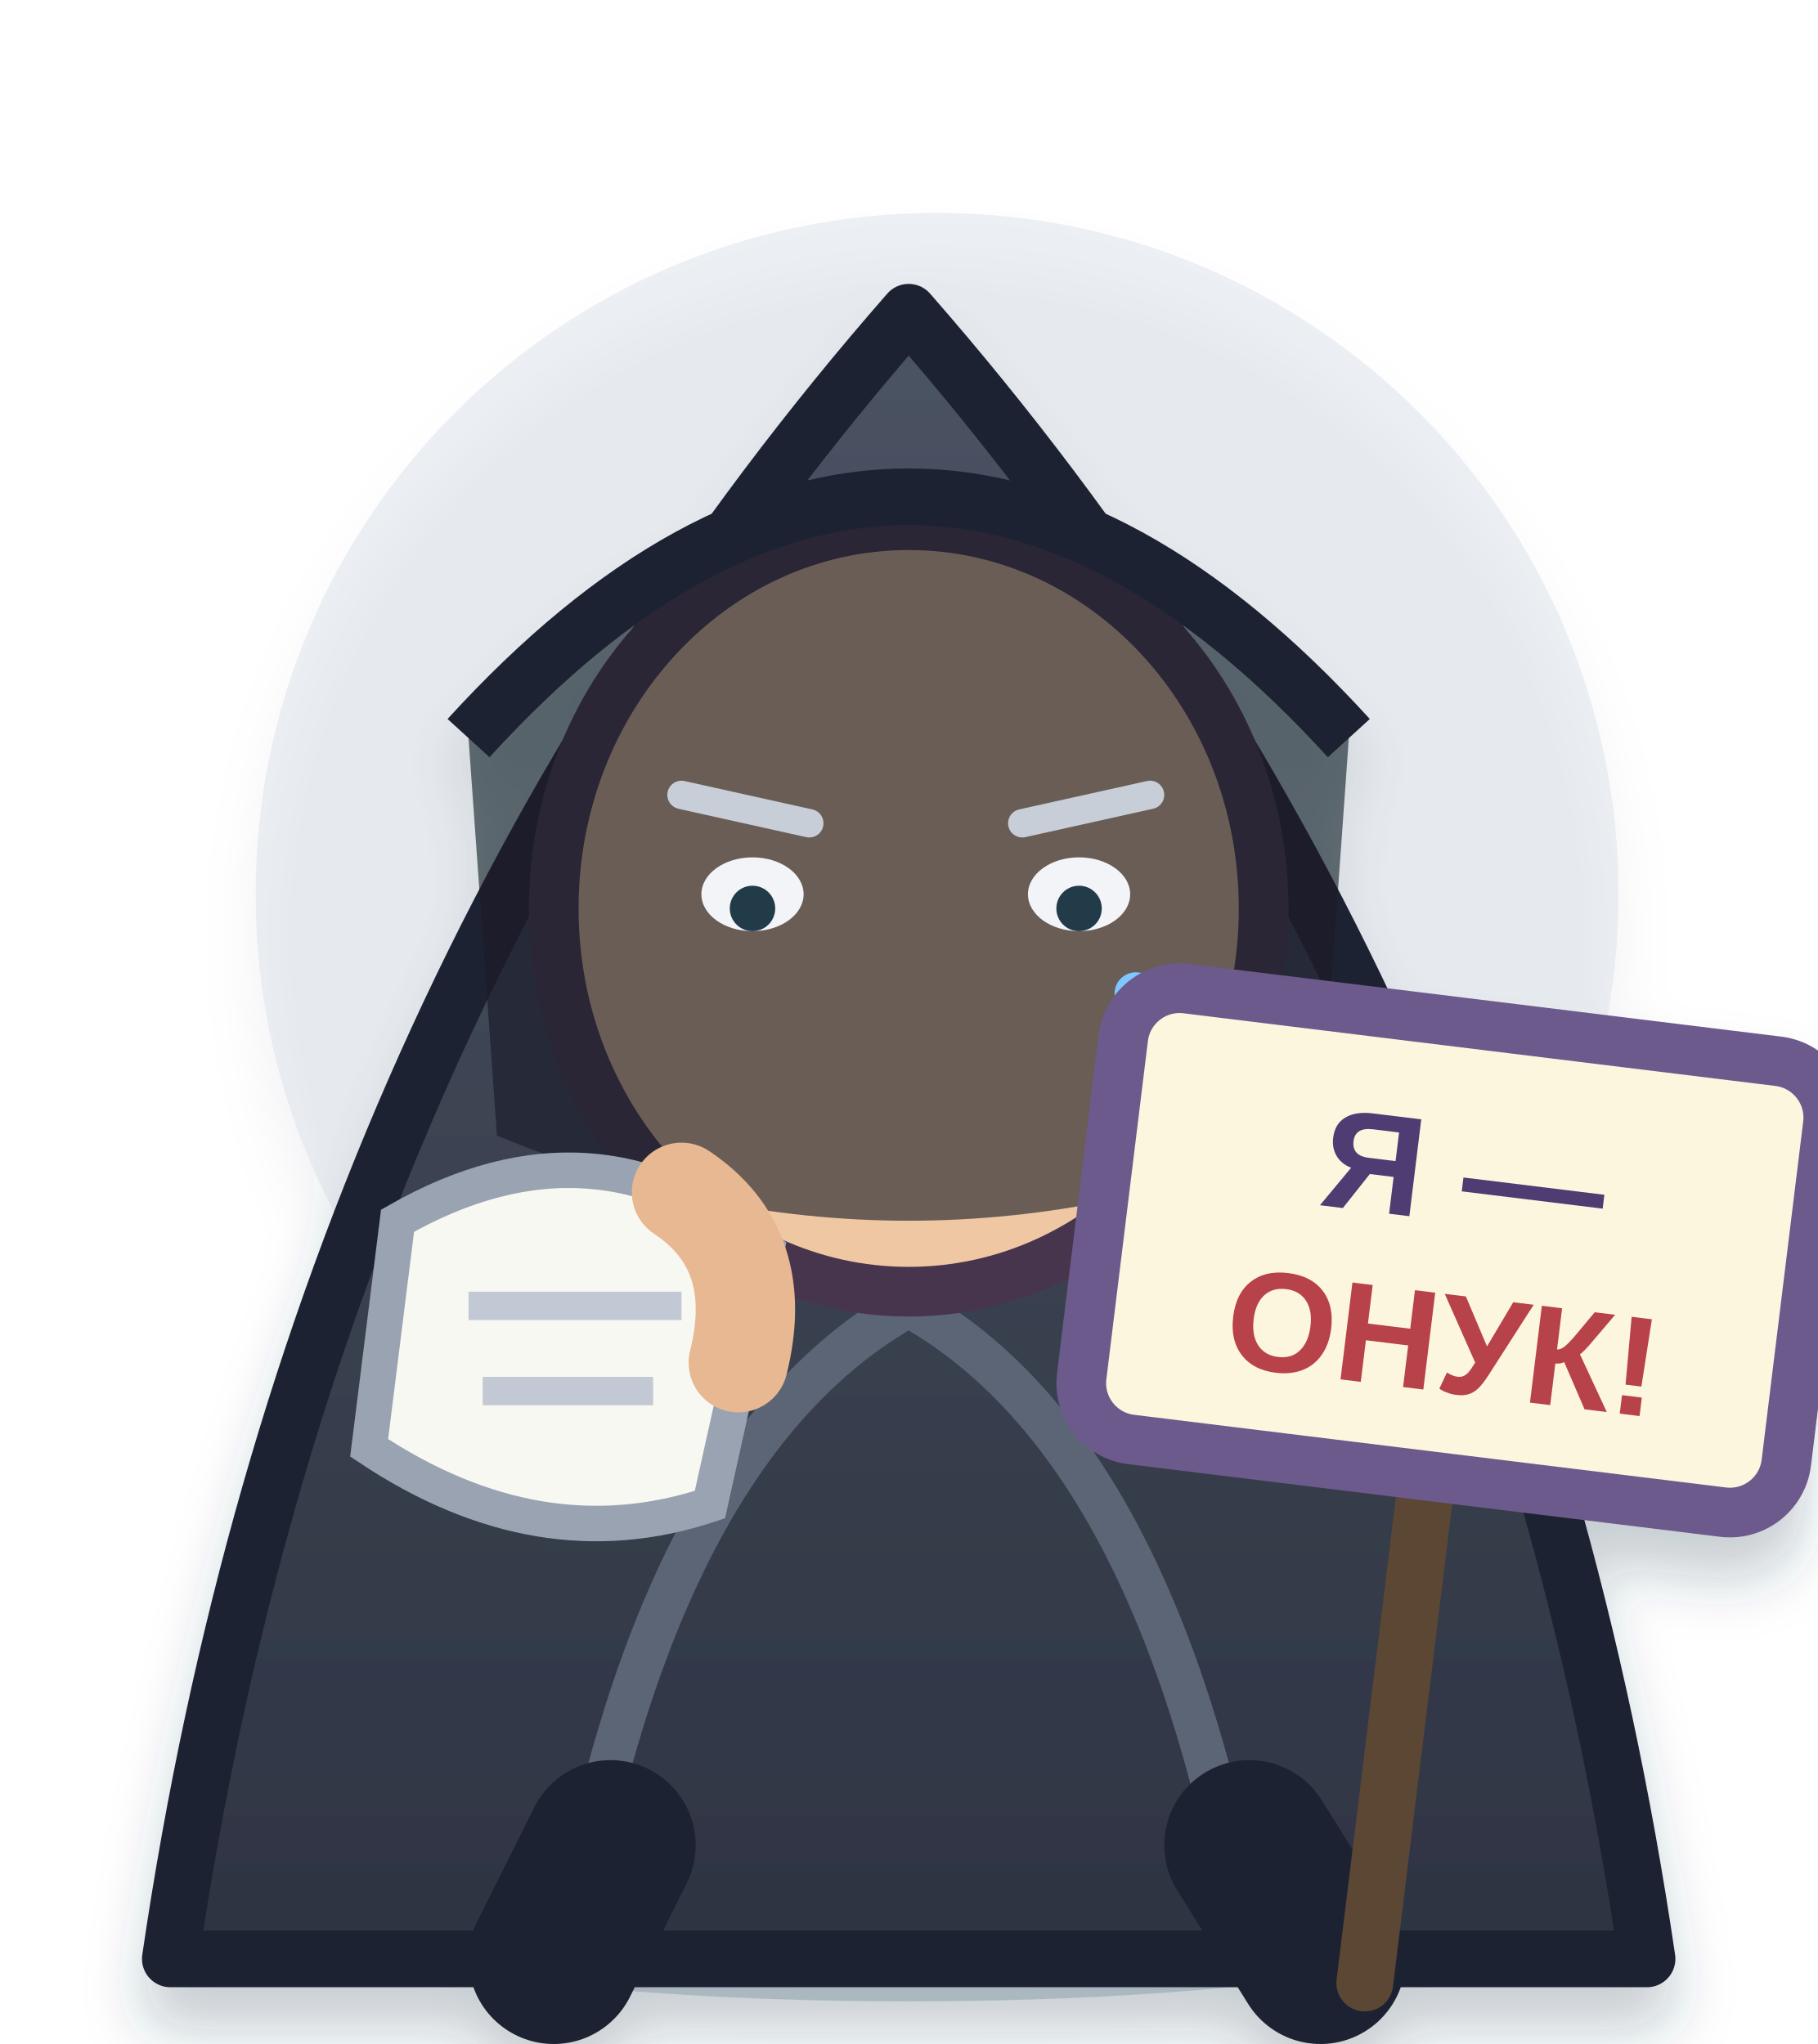
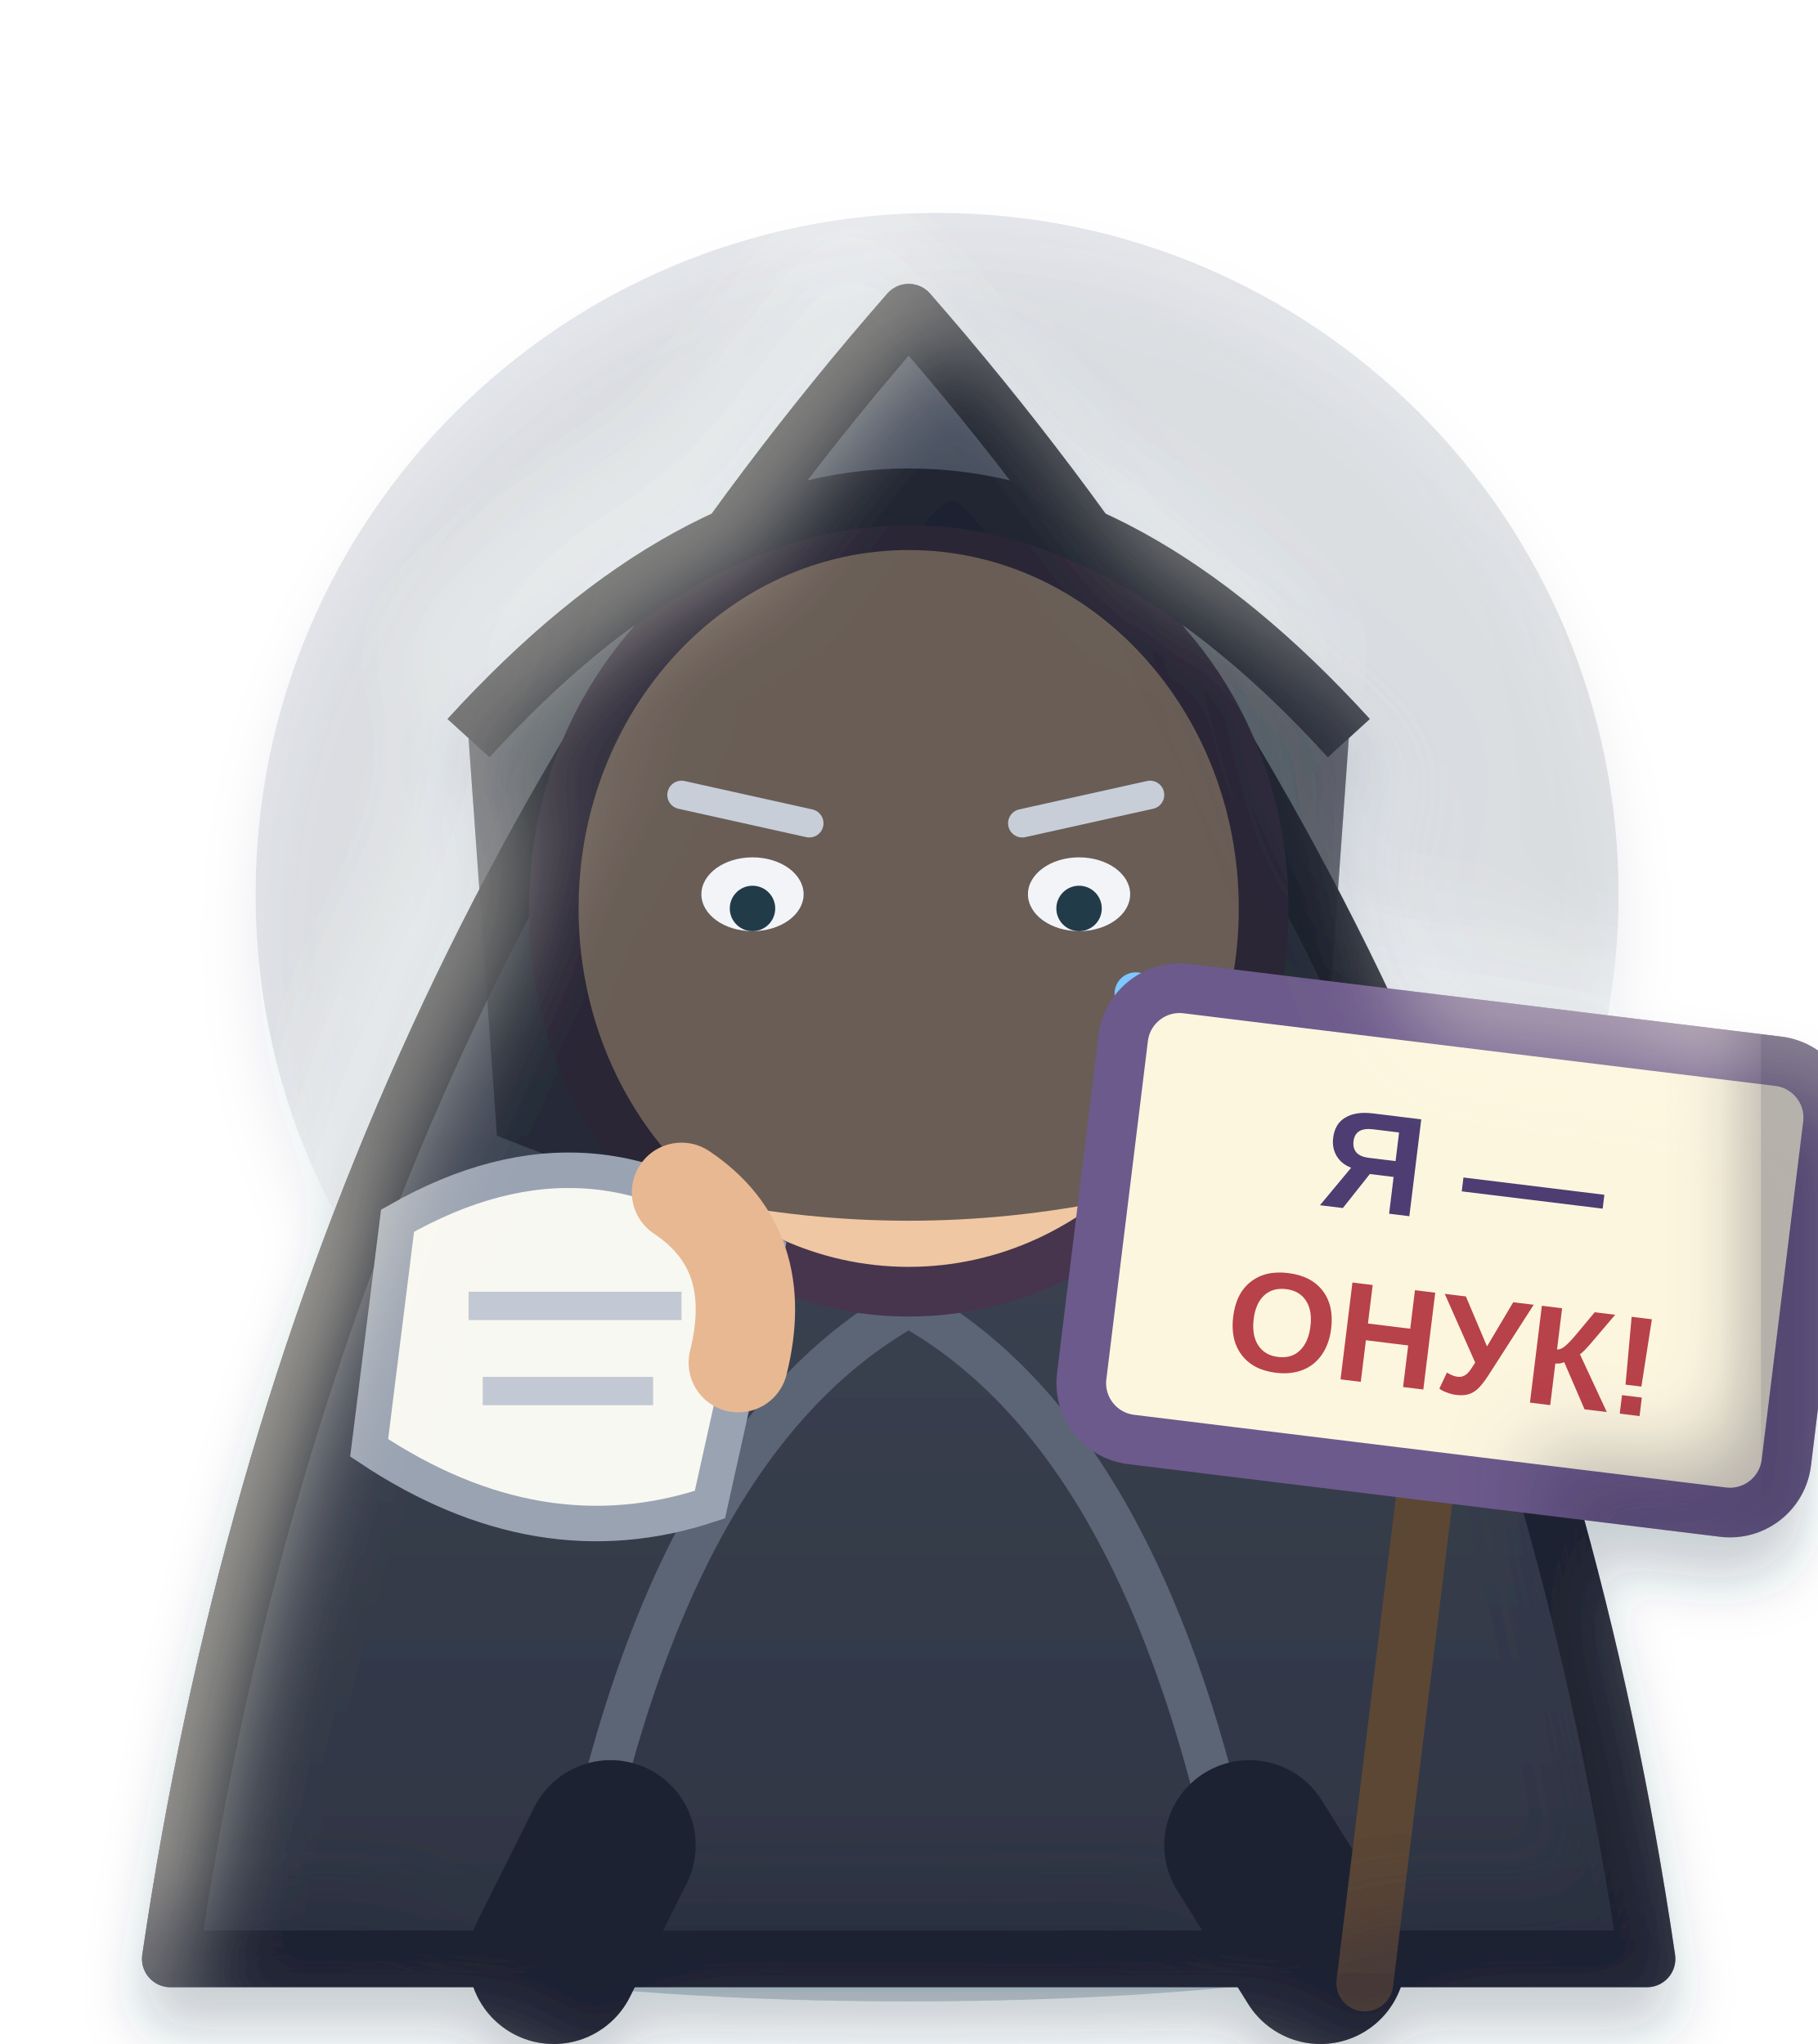
<svg xmlns="http://www.w3.org/2000/svg" viewBox="0 0 128 144" role="img" aria-labelledby="title-heir-disguised">
  <defs>
    <filter id="shadow" x="-25%" y="-25%" width="150%" height="150%">
      <feDropShadow dx="0" dy="3" stdDeviation="2" flood-color="#163950" flood-opacity=".25" />
    </filter>
    <linearGradient id="cloak" x1="0" y1="0" x2="0" y2="1">
      <stop offset="0" stop-color="#4b5363" />
      <stop offset="1" stop-color="#2e3442" />
    </linearGradient>
+     <filter id="vol" x="-5%" y="-5%" width="110%" height="110%" color-interpolation-filters="sRGB">
+       <feGaussianBlur in="SourceAlpha" stdDeviation="3" result="b" />
+       <feOffset in="b" dx="3" dy="4" result="lo" />
+       <feComposite in="SourceAlpha" in2="lo" operator="out" result="rim" />
+       <feFlood flood-color="#fff8e4" flood-opacity=".55" />
+       <feComposite in2="rim" operator="in" result="light" />
+       <feOffset in="b" dx="-4" dy="-5" result="so" />
+       <feComposite in="SourceAlpha" in2="so" operator="out" result="edge" />
+       <feFlood flood-color="#1c1d3a" flood-opacity=".32" />
+       <feComposite in2="edge" operator="in" result="shade" />
+       <feMerge>
+         <feMergeNode in="SourceGraphic" />
+         <feMergeNode in="light" />
+         <feMergeNode in="shade" />
+       </feMerge>
+     </filter>
  </defs>
  <g filter="url(#shadow)">
-     <ellipse cx="64" cy="134" rx="44" ry="7" fill="#0d3e58" opacity=".18" />
-     <circle cx="66" cy="63" r="48" fill="#a7b4c6" opacity=".2" />
-     <path d="M12 138Q22 70 64 22Q106 70 116 138Z" fill="url(#cloak)" stroke="#1f2430" stroke-width="4" stroke-linejoin="round" />
-     <path d="M40 138Q46 102 64 92Q82 102 88 138" fill="none" stroke="#5c6576" stroke-width="3" />
-     <ellipse cx="64" cy="64" rx="25" ry="27" fill="#efc7a3" stroke="#47364e" stroke-width="3.5" />
-     <path d="M33 52Q64 18 95 52L93 80Q64 92 35 80Z" fill="#171b26" opacity=".62" />
-     <path d="M33 52Q64 18 95 52" fill="none" stroke="#1f2430" stroke-width="4" />
-     <ellipse cx="53" cy="63" rx="3.6" ry="2.6" fill="#f2f4f8" />
-     <ellipse cx="76" cy="63" rx="3.6" ry="2.6" fill="#f2f4f8" />
-     <circle cx="53" cy="64" r="1.6" fill="#223a4a" />
-     <circle cx="76" cy="64" r="1.6" fill="#223a4a" />
-     <path d="M48 56L57 58M72 58L81 56" stroke="#c8ced8" stroke-width="2" stroke-linecap="round" />
-     <path d="M80 70Q84 76 81 80" fill="none" stroke="#7fc7ff" stroke-width="3" stroke-linecap="round" />
-     <circle cx="81" cy="82" r="2.4" fill="#7fc7ff" />
-     <g transform="translate(40 92)">
-       <path d="M-12-6Q2-14 14-4L10 14Q-2 18-14 10Z" fill="#f8f8f2" stroke="#9aa3b2" stroke-width="2.5" />
-       <path d="M-7 0H8M-6 6H6" stroke="#c3c9d4" stroke-width="2" />
-       <path d="M8-8Q14-4 12 4" stroke="#e8b892" stroke-width="7" stroke-linecap="round" fill="none" />
-     </g>
-     <path d="M43 130L39 138M88 130L93 138" stroke="#1f2430" stroke-width="12" stroke-linecap="round" />
-     <g transform="translate(101 100) rotate(7)">
-       <path d="M0 4V40" stroke="#5b4636" stroke-width="4" stroke-linecap="round" />
-       <rect x="-25" y="-28" width="50" height="32" rx="4" fill="#fdf6df" stroke="#6d5a8c" stroke-width="3.5" />
-       <text x="0" y="-14" text-anchor="middle" font-family="Arial,sans-serif" font-size="10" font-weight="900" fill="#4d3d72">Я —</text>
-       <text x="0" y="-2" text-anchor="middle" font-family="Arial,sans-serif" font-size="10" font-weight="900" fill="#b8424a">ОНУК!</text>
+     <g filter="url(#vol)">
+       <ellipse cx="64" cy="134" rx="44" ry="7" fill="#0d3e58" opacity=".18" />
+       <circle cx="66" cy="63" r="48" fill="#a7b4c6" opacity=".2" />
+       <path d="M12 138Q22 70 64 22Q106 70 116 138Z" fill="url(#cloak)" stroke="#1f2430" stroke-width="4" stroke-linejoin="round" />
+       <path d="M40 138Q46 102 64 92Q82 102 88 138" fill="none" stroke="#5c6576" stroke-width="3" />
+       <ellipse cx="64" cy="64" rx="25" ry="27" fill="#efc7a3" stroke="#47364e" stroke-width="3.5" />
+       <path d="M33 52Q64 18 95 52L93 80Q64 92 35 80Z" fill="#171b26" opacity=".62" />
+       <path d="M33 52Q64 18 95 52" fill="none" stroke="#1f2430" stroke-width="4" />
+       <ellipse cx="53" cy="63" rx="3.6" ry="2.6" fill="#f2f4f8" />
+       <ellipse cx="76" cy="63" rx="3.6" ry="2.6" fill="#f2f4f8" />
+       <circle cx="53" cy="64" r="1.6" fill="#223a4a" />
+       <circle cx="76" cy="64" r="1.6" fill="#223a4a" />
+       <path d="M48 56L57 58M72 58L81 56" stroke="#c8ced8" stroke-width="2" stroke-linecap="round" />
+       <path d="M80 70Q84 76 81 80" fill="none" stroke="#7fc7ff" stroke-width="3" stroke-linecap="round" />
+       <circle cx="81" cy="82" r="2.4" fill="#7fc7ff" />
+       <g transform="translate(40 92)">
+         <path d="M-12-6Q2-14 14-4L10 14Q-2 18-14 10Z" fill="#f8f8f2" stroke="#9aa3b2" stroke-width="2.5" />
+         <path d="M-7 0H8M-6 6H6" stroke="#c3c9d4" stroke-width="2" />
+         <path d="M8-8Q14-4 12 4" stroke="#e8b892" stroke-width="7" stroke-linecap="round" fill="none" />
+       </g>
+       <path d="M43 130L39 138M88 130L93 138" stroke="#1f2430" stroke-width="12" stroke-linecap="round" />
+       <g transform="translate(101 100) rotate(7)">
+         <path d="M0 4V40" stroke="#5b4636" stroke-width="4" stroke-linecap="round" />
+         <rect x="-25" y="-28" width="50" height="32" rx="4" fill="#fdf6df" stroke="#6d5a8c" stroke-width="3.5" />
+         <text x="0" y="-14" text-anchor="middle" font-family="Arial,sans-serif" font-size="10" font-weight="900" fill="#4d3d72">Я —</text>
+         <text x="0" y="-2" text-anchor="middle" font-family="Arial,sans-serif" font-size="10" font-weight="900" fill="#b8424a">ОНУК!</text>
+       </g>
    </g>
  </g>
</svg>
